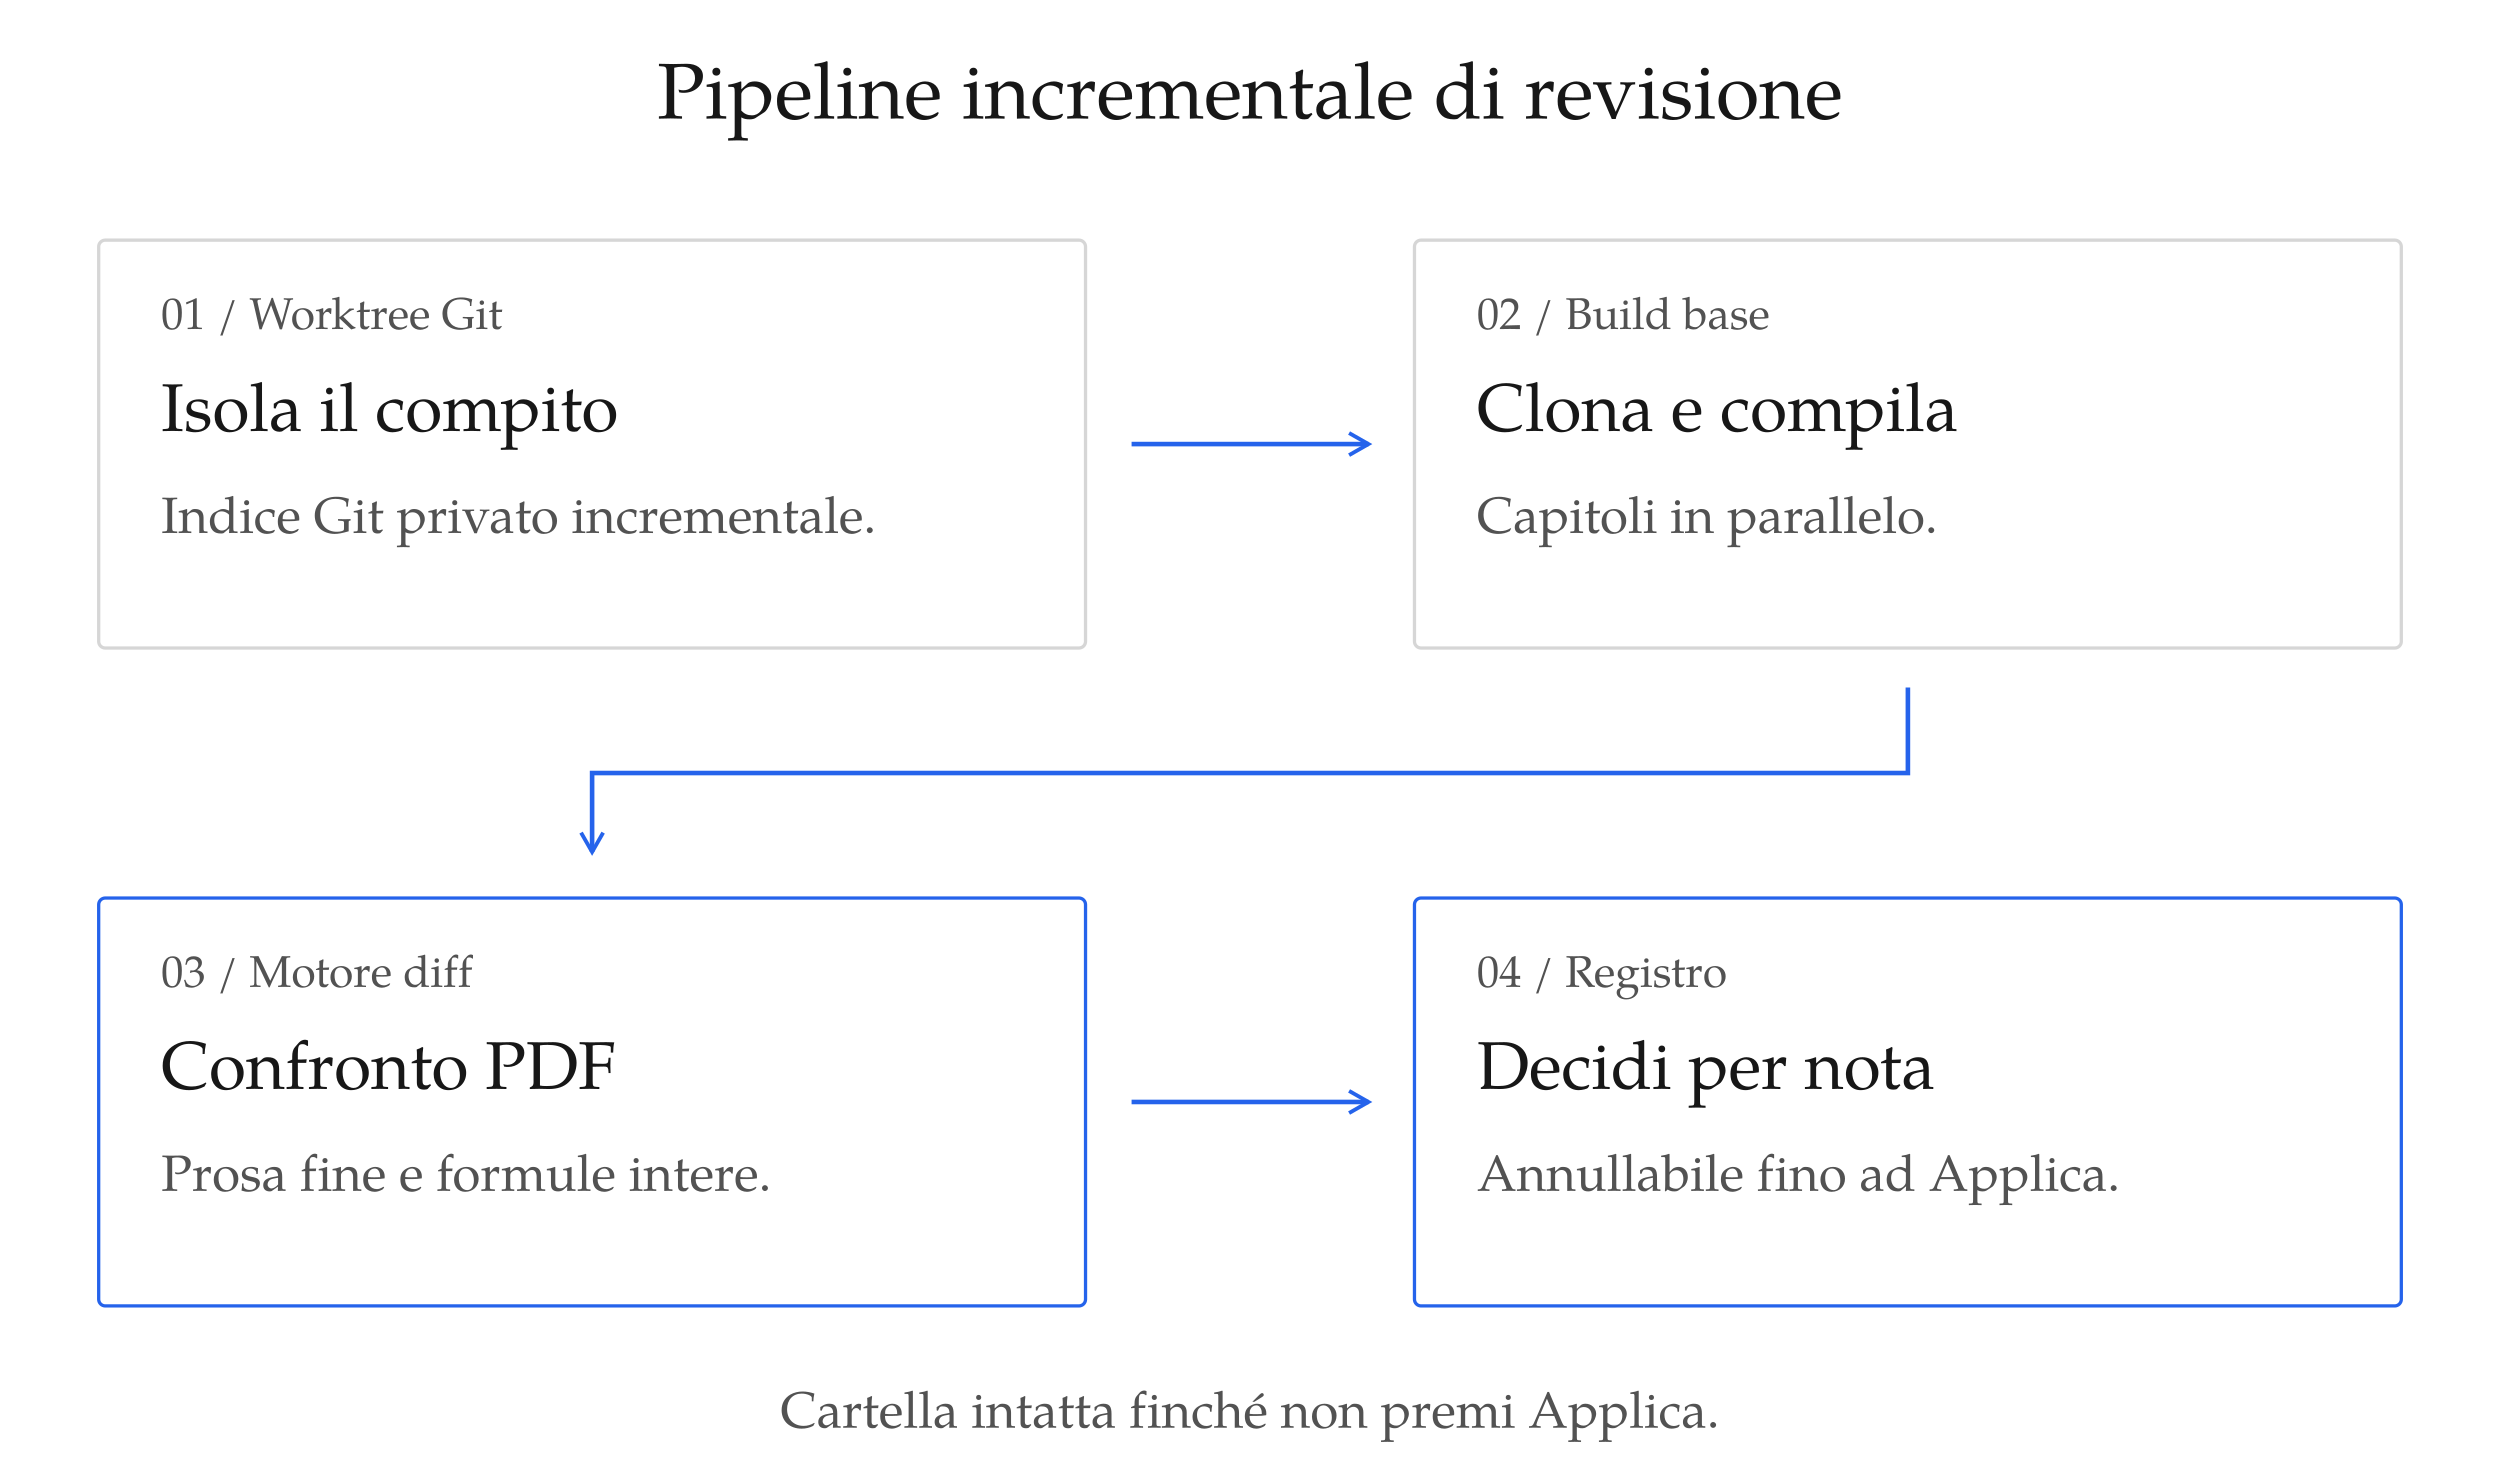
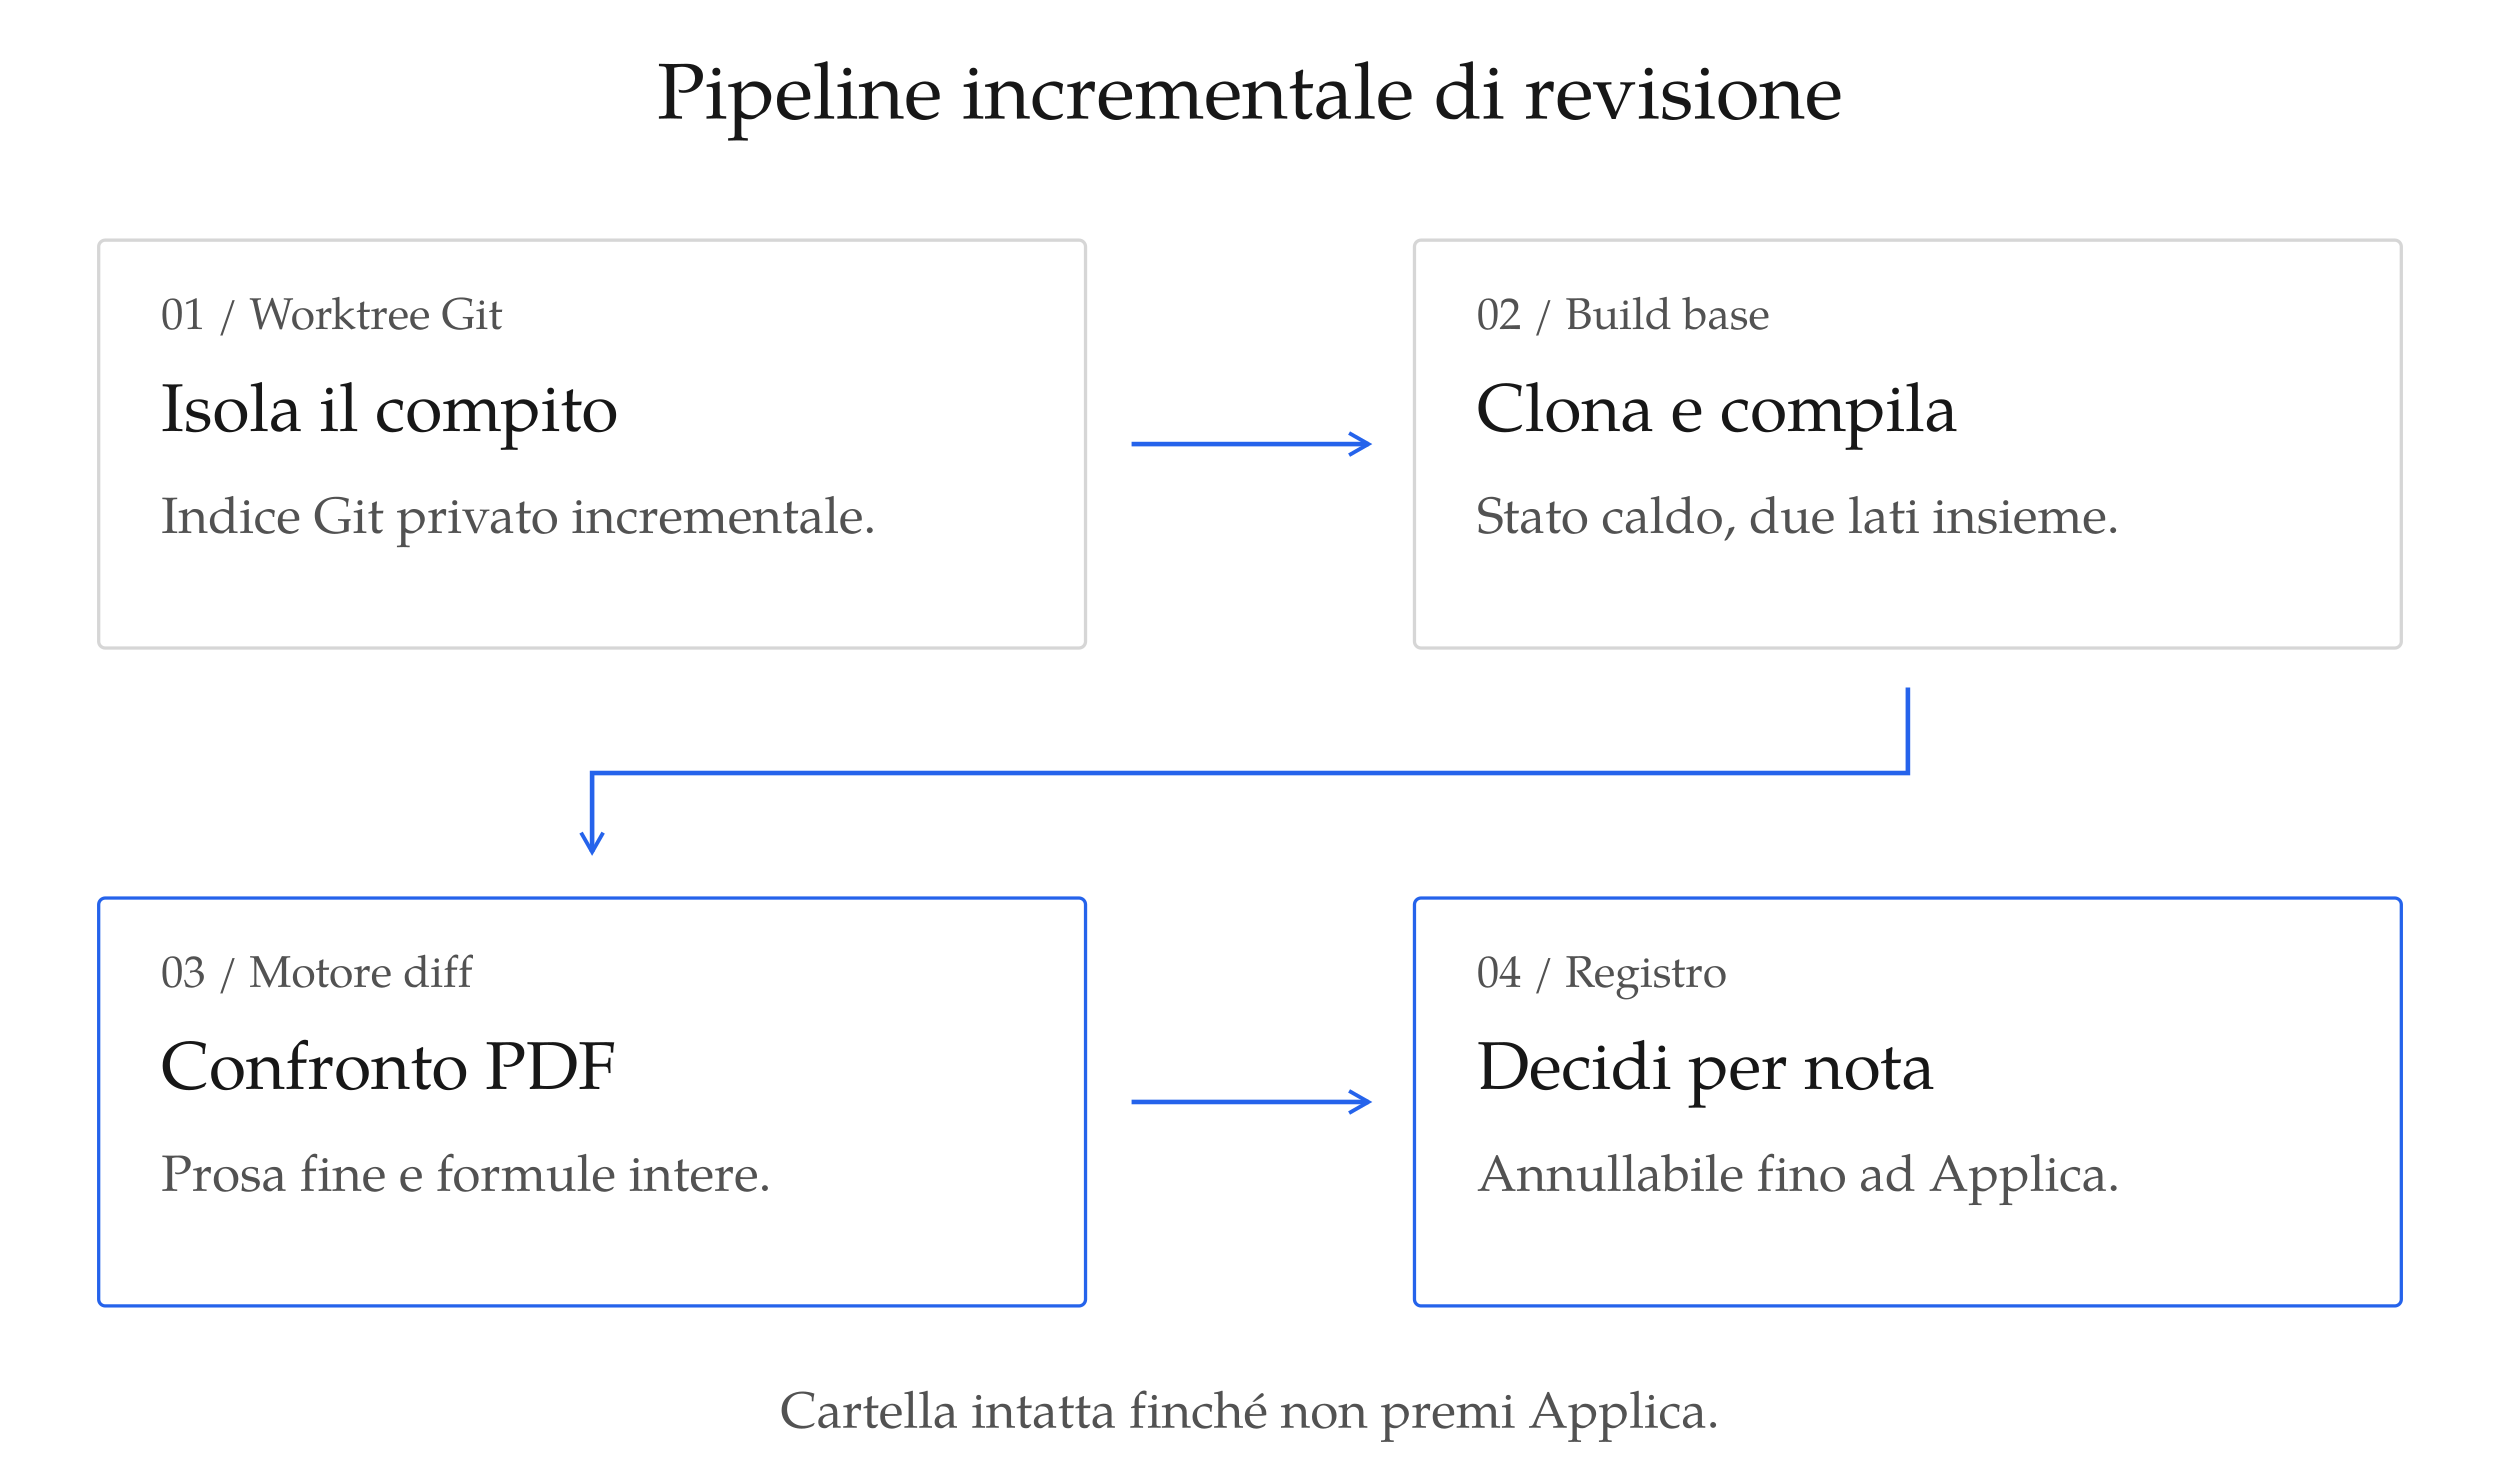
<svg xmlns="http://www.w3.org/2000/svg" viewBox="0 0 760 448" role="img" aria-labelledby="title desc">
  <defs>
    <marker id="arrow" viewBox="0 0 10 10" refX="8" refY="5" markerWidth="6" markerHeight="6" orient="auto-start-reverse">
      <path d="M1 1 8 5 1 9" fill="none" stroke="var(--art-accent, #2563eb)" stroke-width="1.4" />
    </marker>
  </defs>
  <g font-family="'Paper Serif','TeX Gyre Pagella',Palatino,'Songti SC','Noto Serif CJK SC',SimSun,serif">
    <text x="380" y="36" font-size="24" fill="var(--art-ink, #171717)" text-anchor="middle">Pipeline incrementale di revisione</text>
    <rect x="30" y="73" width="300" height="124" rx="2" fill="var(--art-paper, #fff)" stroke="var(--art-line, #d6d6d6)" />
    <text x="49" y="100" font-size="13.5" fill="var(--art-muted, #525252)">01  /  Worktree Git</text>
    <text x="49" y="131" font-size="20.5" fill="var(--art-ink, #171717)">Isola il compito</text>
    <text x="49" y="162" font-size="15.5" fill="var(--art-muted, #525252)">Indice Git privato incrementale.</text>
    <rect x="430" y="73" width="300" height="124" rx="2" fill="var(--art-paper, #fff)" stroke="var(--art-line, #d6d6d6)" />
    <text x="449" y="100" font-size="13.5" fill="var(--art-muted, #525252)">02  /  Build base</text>
    <text x="449" y="131" font-size="20.5" fill="var(--art-ink, #171717)">Clona e compila</text>
-     <text x="449" y="162" font-size="15.5" fill="var(--art-muted, #525252)">Capitoli in parallelo.</text>
+     <text x="449" y="162" font-size="15.5" fill="var(--art-muted, #525252)">Stato caldo, due lati insieme.</text>
    <rect x="30" y="273" width="300" height="124" rx="2" fill="var(--art-paper, #fff)" stroke="var(--art-accent, #2563eb)" />
    <text x="49" y="300" font-size="13.5" fill="var(--art-muted, #525252)">03  /  Motore diff</text>
    <text x="49" y="331" font-size="20.5" fill="var(--art-ink, #171717)">Confronto PDF</text>
    <text x="49" y="362" font-size="15.5" fill="var(--art-muted, #525252)">Prosa fine e formule intere.</text>
    <rect x="430" y="273" width="300" height="124" rx="2" fill="var(--art-paper, #fff)" stroke="var(--art-accent, #2563eb)" />
    <text x="449" y="300" font-size="13.5" fill="var(--art-muted, #525252)">04  /  Registro</text>
    <text x="449" y="331" font-size="20.5" fill="var(--art-ink, #171717)">Decidi per nota</text>
    <text x="449" y="362" font-size="15.5" fill="var(--art-muted, #525252)">Annullabile fino ad Applica.</text>
    <path d="M344 135h72" fill="none" stroke="var(--art-accent, #2563eb)" stroke-width="1.4" marker-end="url(#arrow)" />
    <path d="M580 209v26H180v24" fill="none" stroke="var(--art-accent, #2563eb)" stroke-width="1.4" marker-end="url(#arrow)" />
    <path d="M344 335h72" fill="none" stroke="var(--art-accent, #2563eb)" stroke-width="1.4" marker-end="url(#arrow)" />
    <text x="380" y="434" font-size="15.5" fill="var(--art-muted, #525252)" text-anchor="middle">Cartella intatta finché non premi Applica.</text>
  </g>
</svg>
